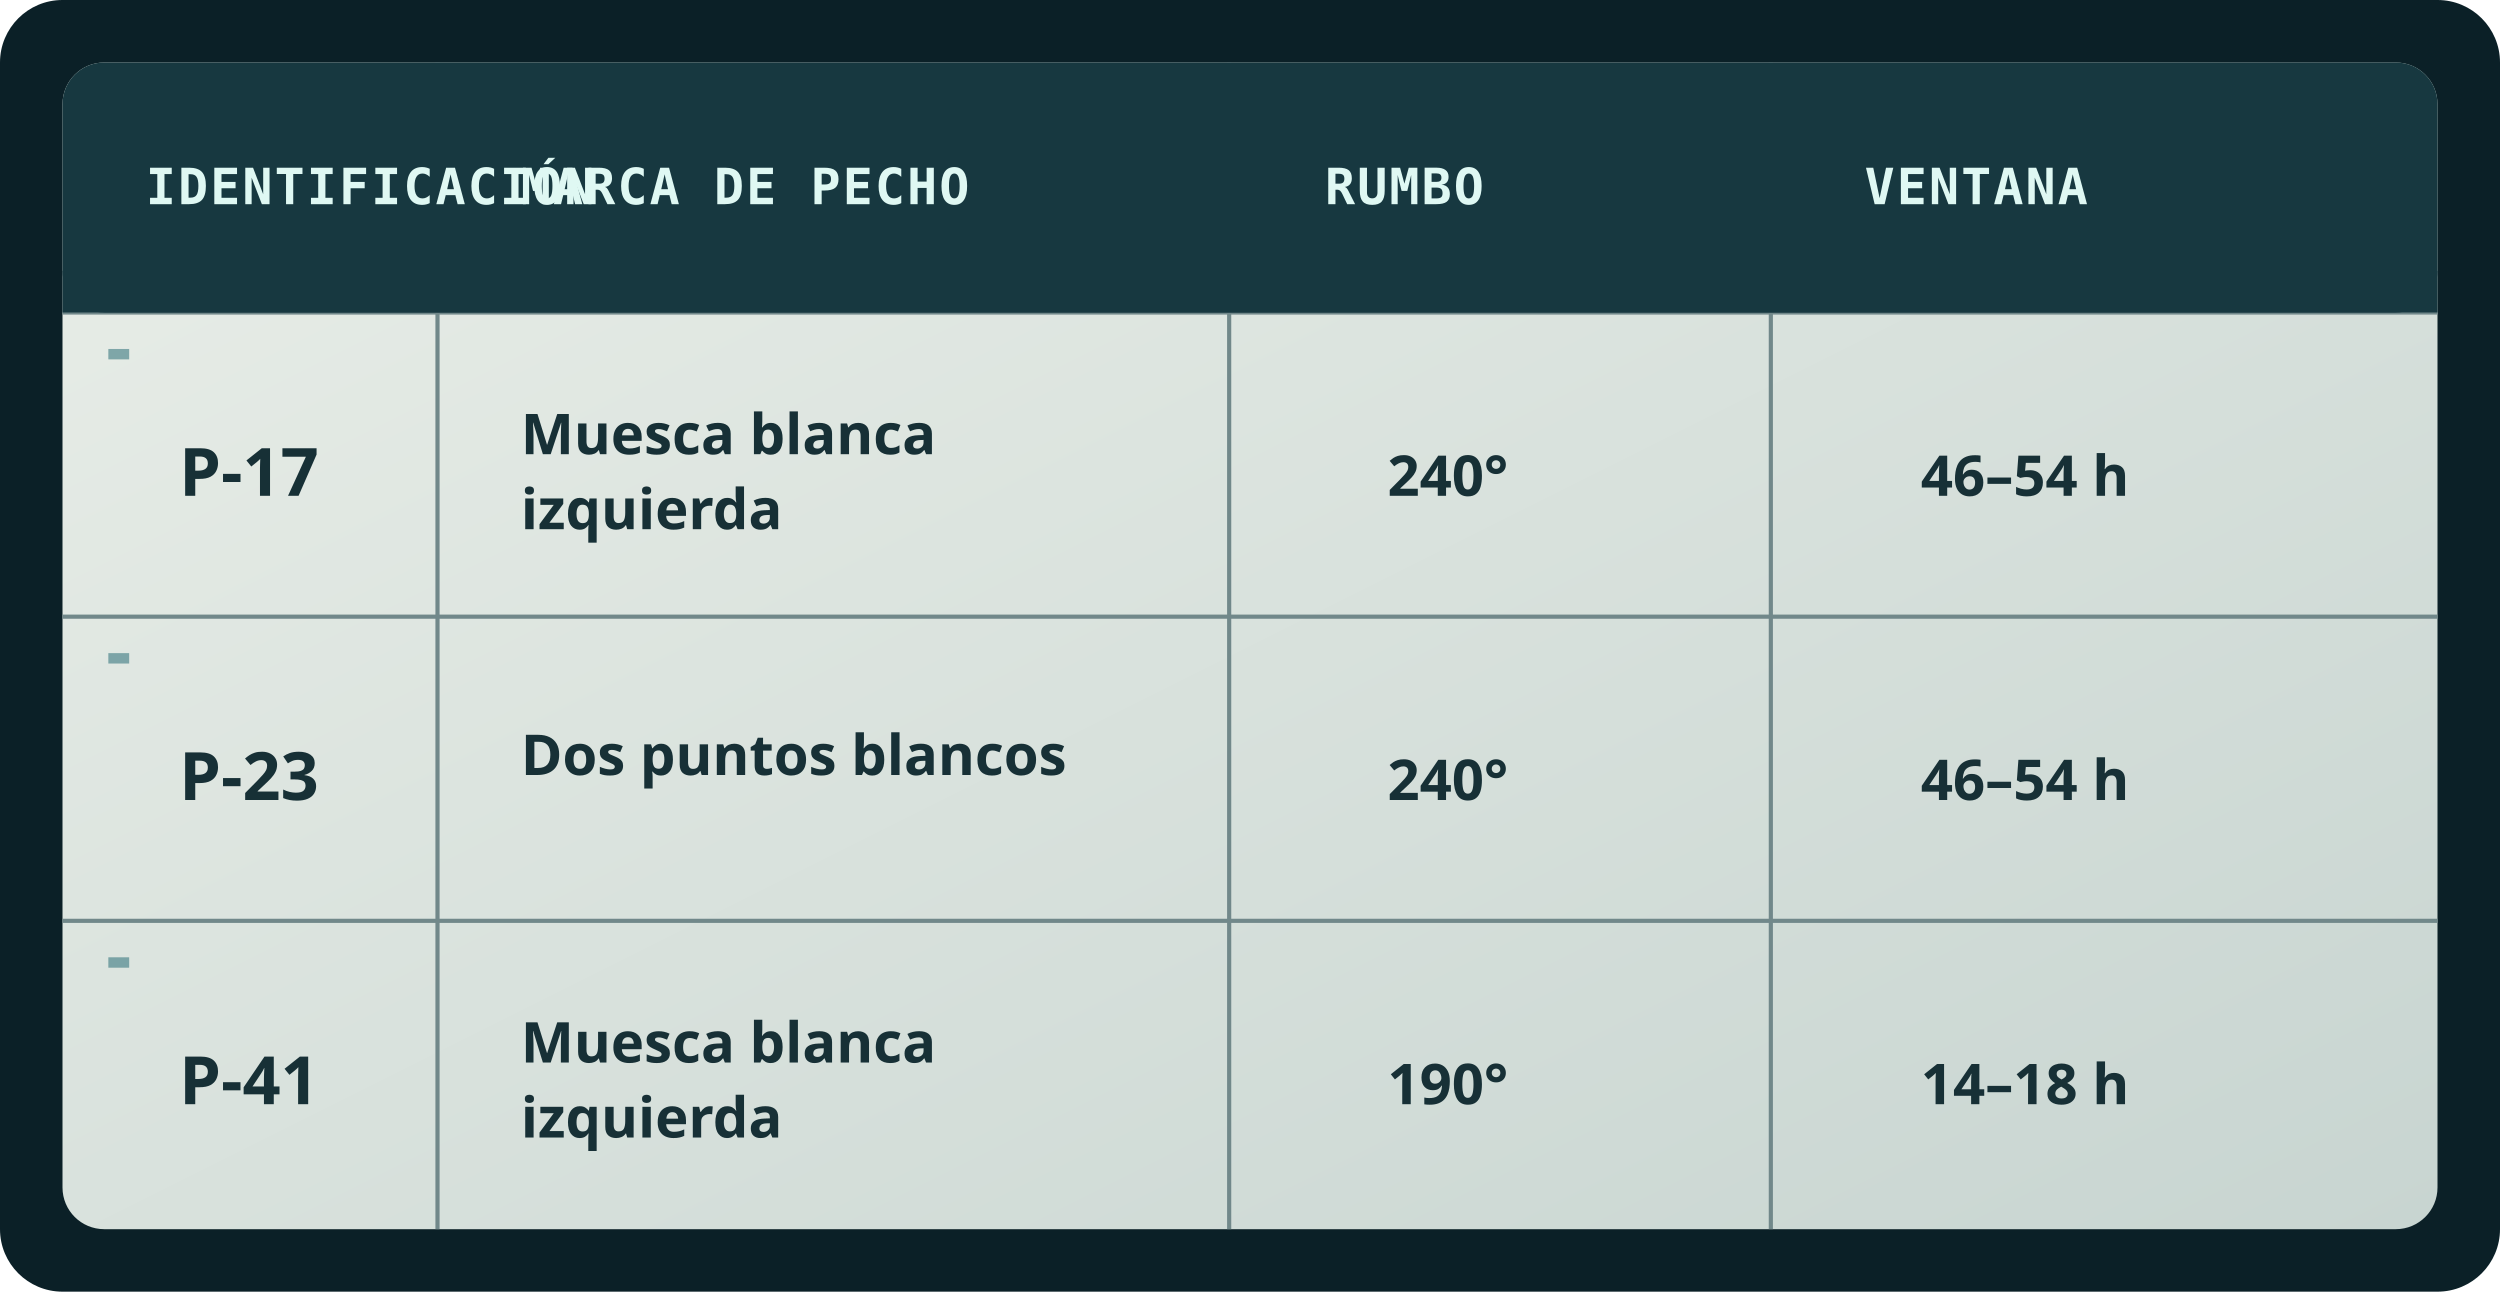
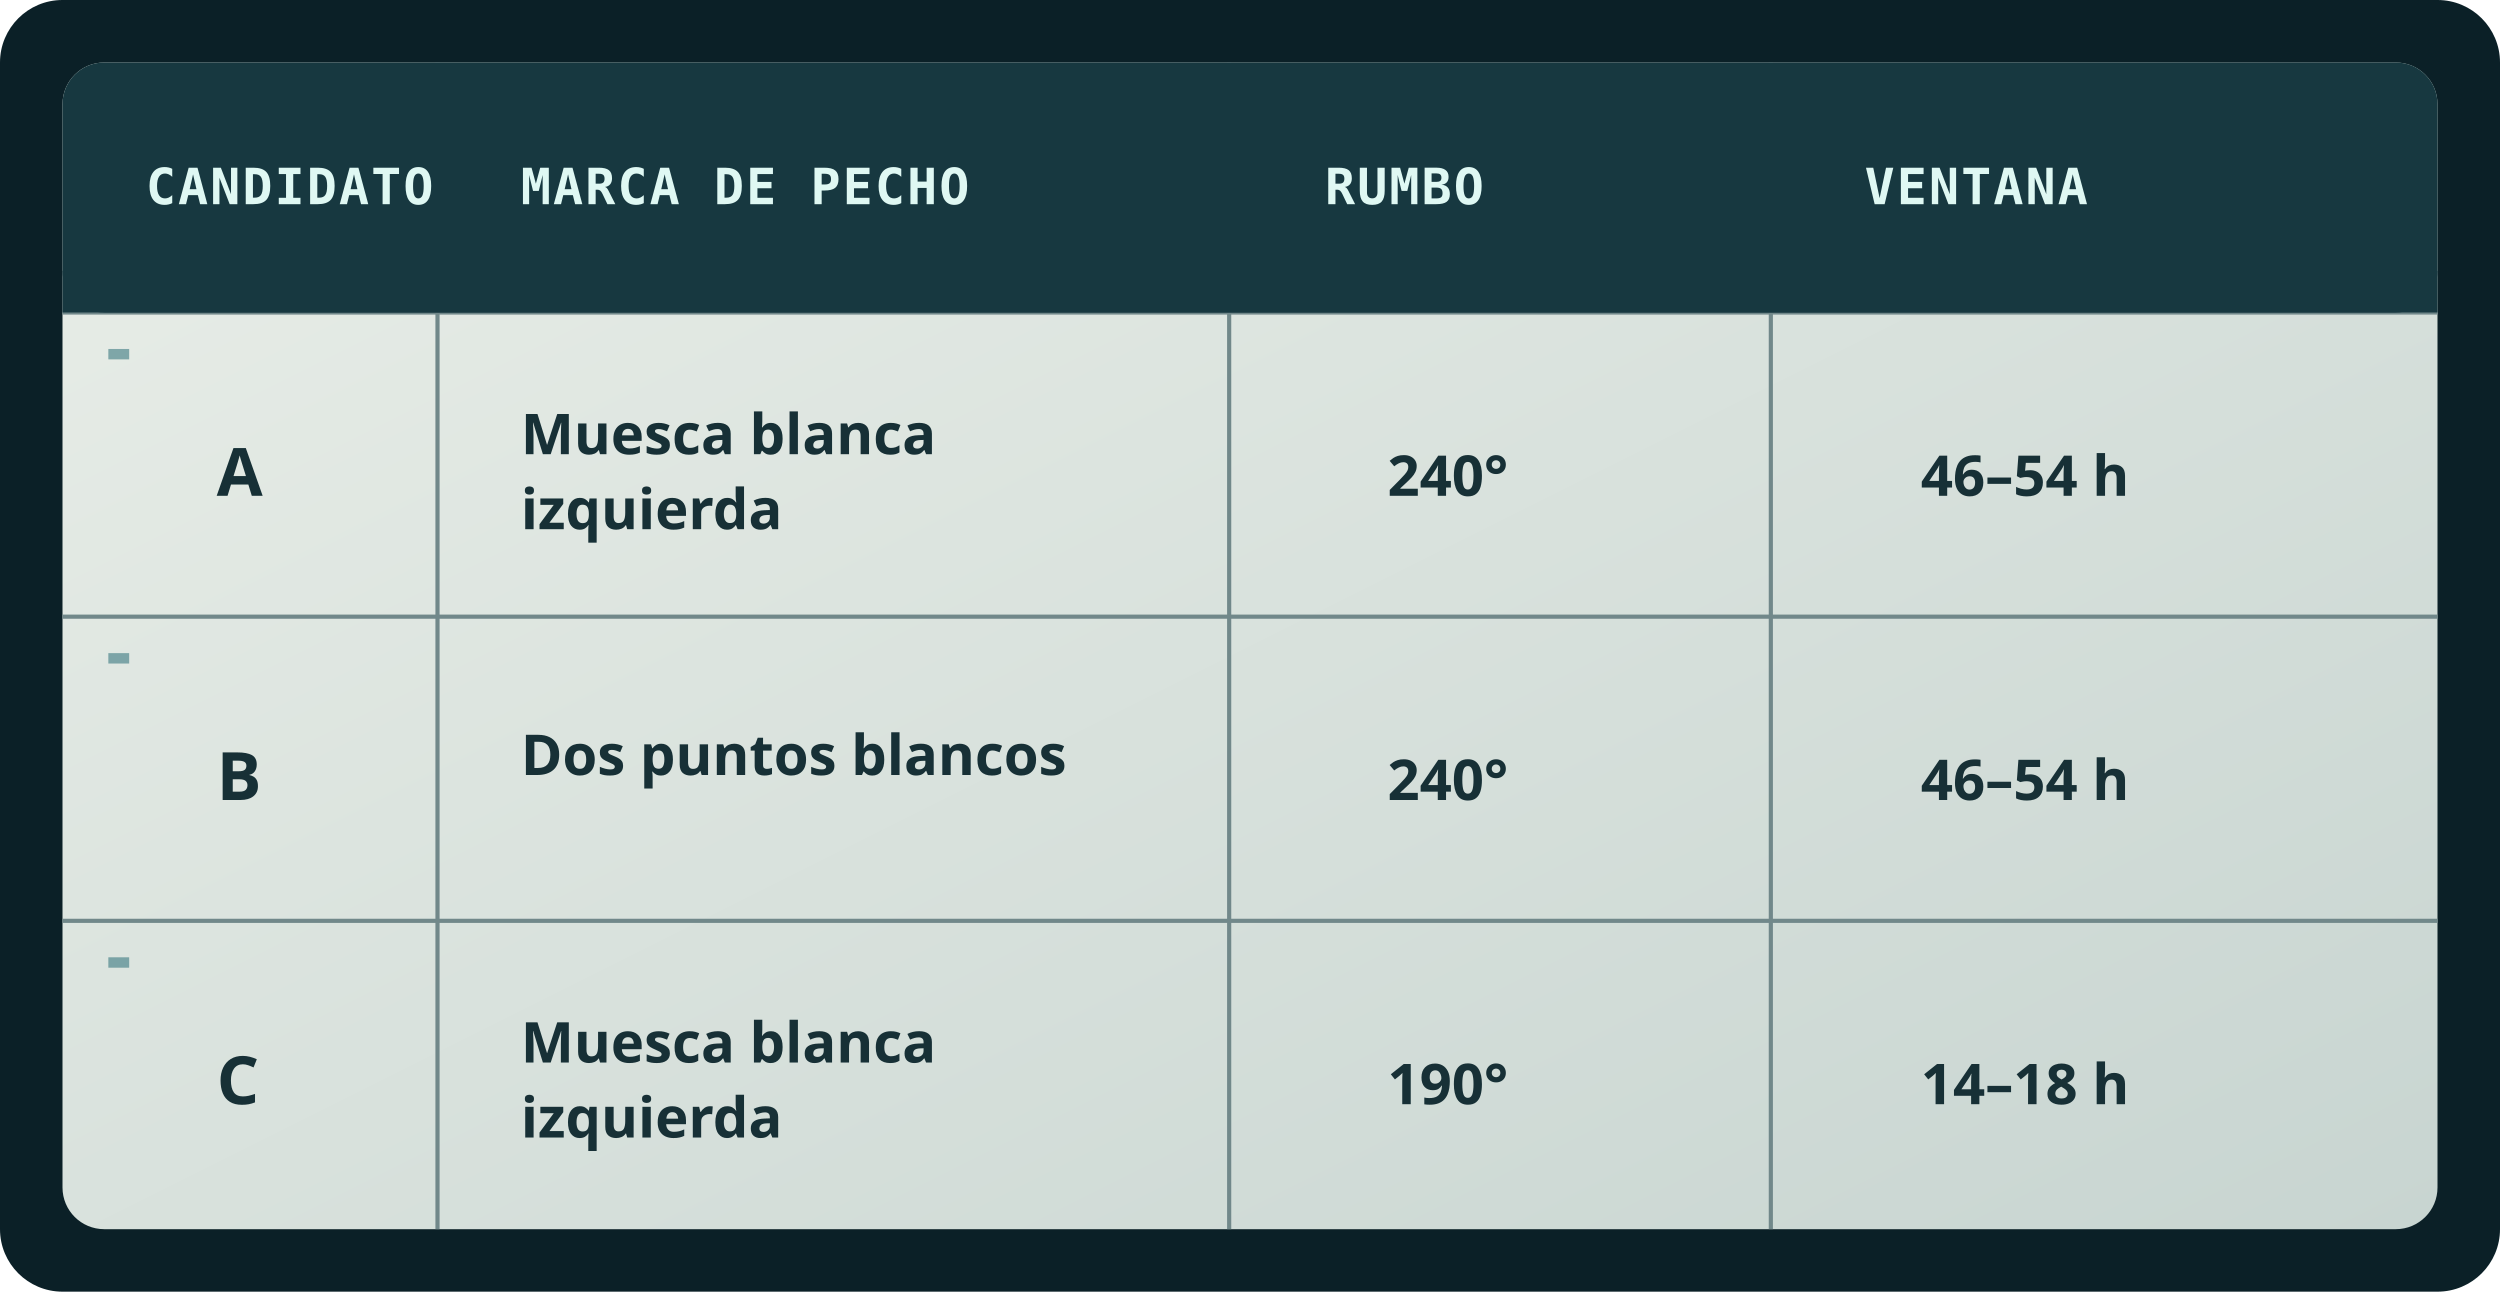
<svg xmlns="http://www.w3.org/2000/svg" viewBox="0 0 1200 620" role="img" aria-labelledby="title desc">
  <defs>
    <linearGradient id="paper" x1="0" y1="0" x2="1" y2="1">
      <stop stop-color="#e9eee8" />
      <stop offset="1" stop-color="#c8d5d1" />
    </linearGradient>
  </defs>
  <rect width="1200" height="620" rx="30" fill="#0b2027" />
  <rect x="30" y="30" width="1140" height="560" rx="20" fill="url(#paper)" />
  <g stroke="#71888a" stroke-width="2">
    <path d="M30 150H1170M30 296H1170M30 442H1170" />
    <path d="M210 30V590M590 30V590M850 30V590" />
  </g>
  <rect x="30" y="30" width="1140" height="120" rx="20" fill="#173840" />
  <path d="M30 130H1170V150H30Z" fill="#173840" />
  <g font-family="ui-monospace, monospace" font-size="24" font-weight="800" fill="#dff8f3" letter-spacing="1">
-     <text x="70" y="98">IDENTIFICACIÓN</text>
+     <text x="70" y="98">CANDIDATO</text>
    <text x="250" y="98">MARCA DE PECHO</text>
    <text x="636" y="98">RUMBO</text>
    <text x="895" y="98">VENTANA</text>
  </g>
  <g font-family="ui-sans-serif, system-ui" fill="#173036">
    <g font-size="32" font-weight="900">
-       <text x="86" y="238">P-17</text>
-       <text x="86" y="384">P-23</text>
-       <text x="86" y="530">P-41</text>
+       <text x="104" y="238">A</text>
+       <text x="104" y="384">B</text>
+       <text x="104" y="530">C</text>
    </g>
    <g font-size="27" font-weight="650">
      <text x="250" y="218">
        <tspan x="250">Muesca blanca</tspan>
        <tspan x="250" dy="36">izquierda</tspan>
      </text>
      <text x="250" y="372">Dos puntos blancos</text>
      <text x="250" y="510">
        <tspan x="250">Muesca blanca</tspan>
        <tspan x="250" dy="36">izquierda</tspan>
      </text>
      <text x="666" y="238">240°</text>
      <text x="666" y="384">240°</text>
      <text x="666" y="530">190°</text>
      <text x="922" y="238">46–54 h</text>
      <text x="922" y="384">46–54 h</text>
      <text x="922" y="530">14–18 h</text>
    </g>
  </g>
  <g fill="none" stroke="#2a6e76" stroke-width="5" opacity=".55">
    <path d="M52 170H62M52 316H62M52 462H62" />
  </g>
</svg>
